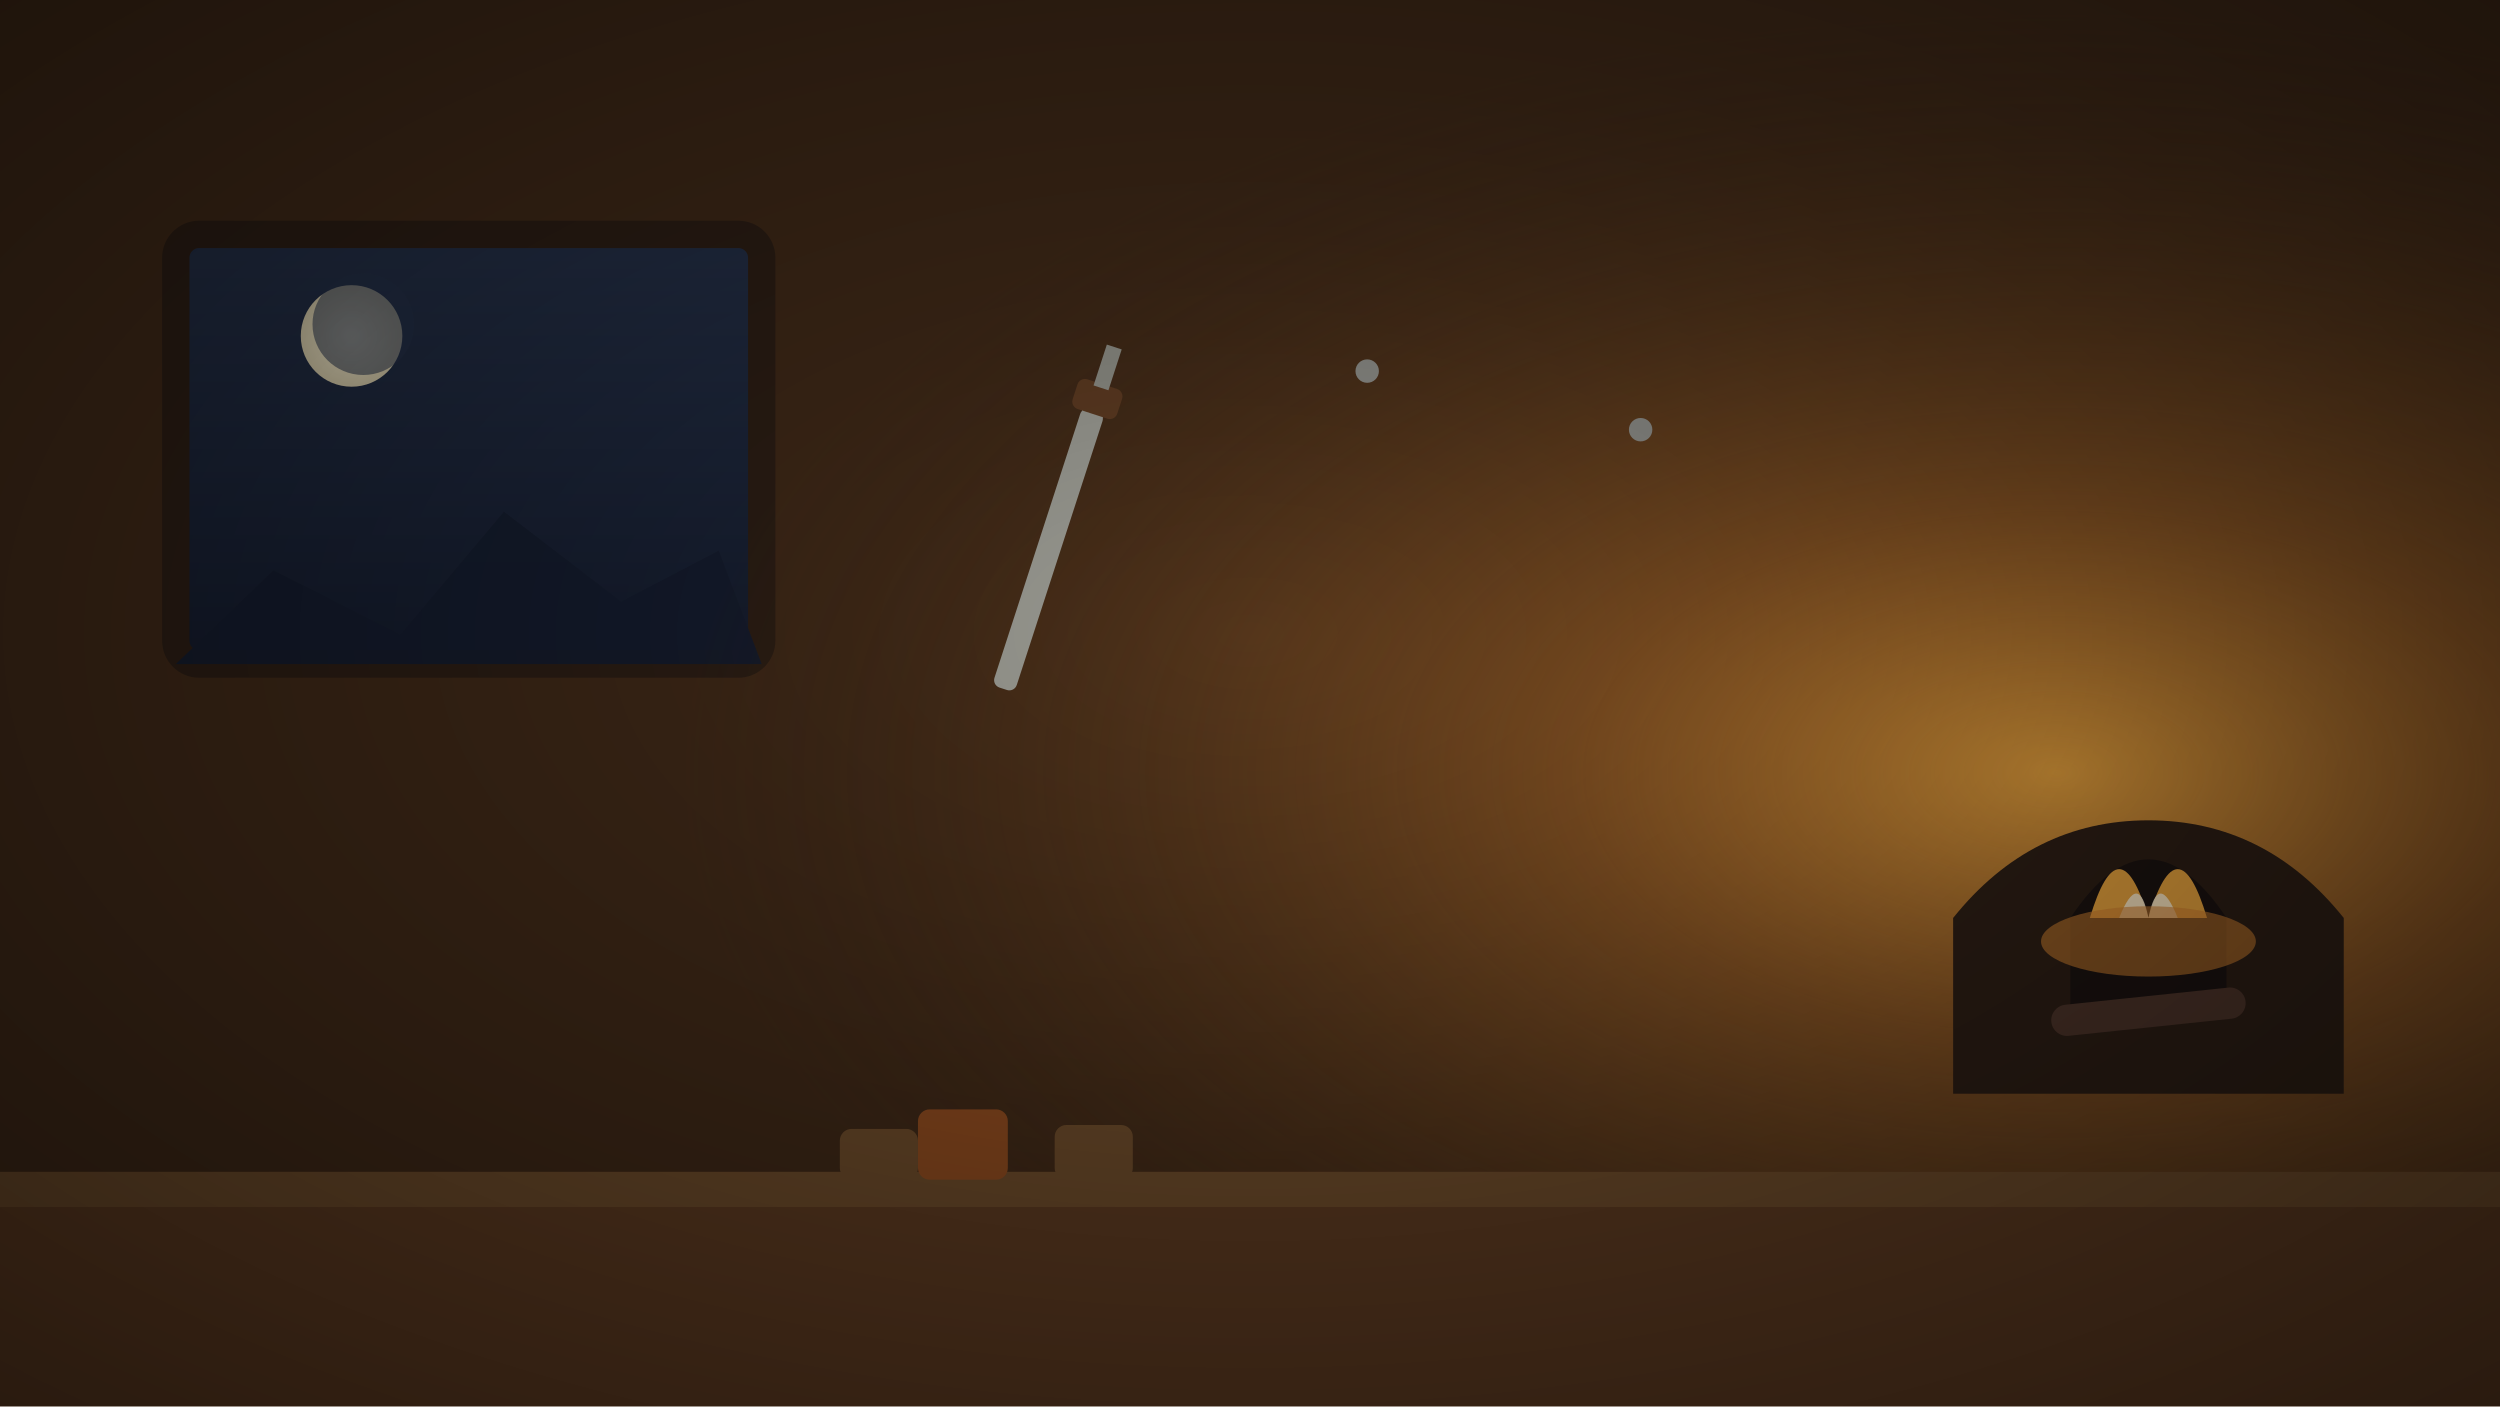
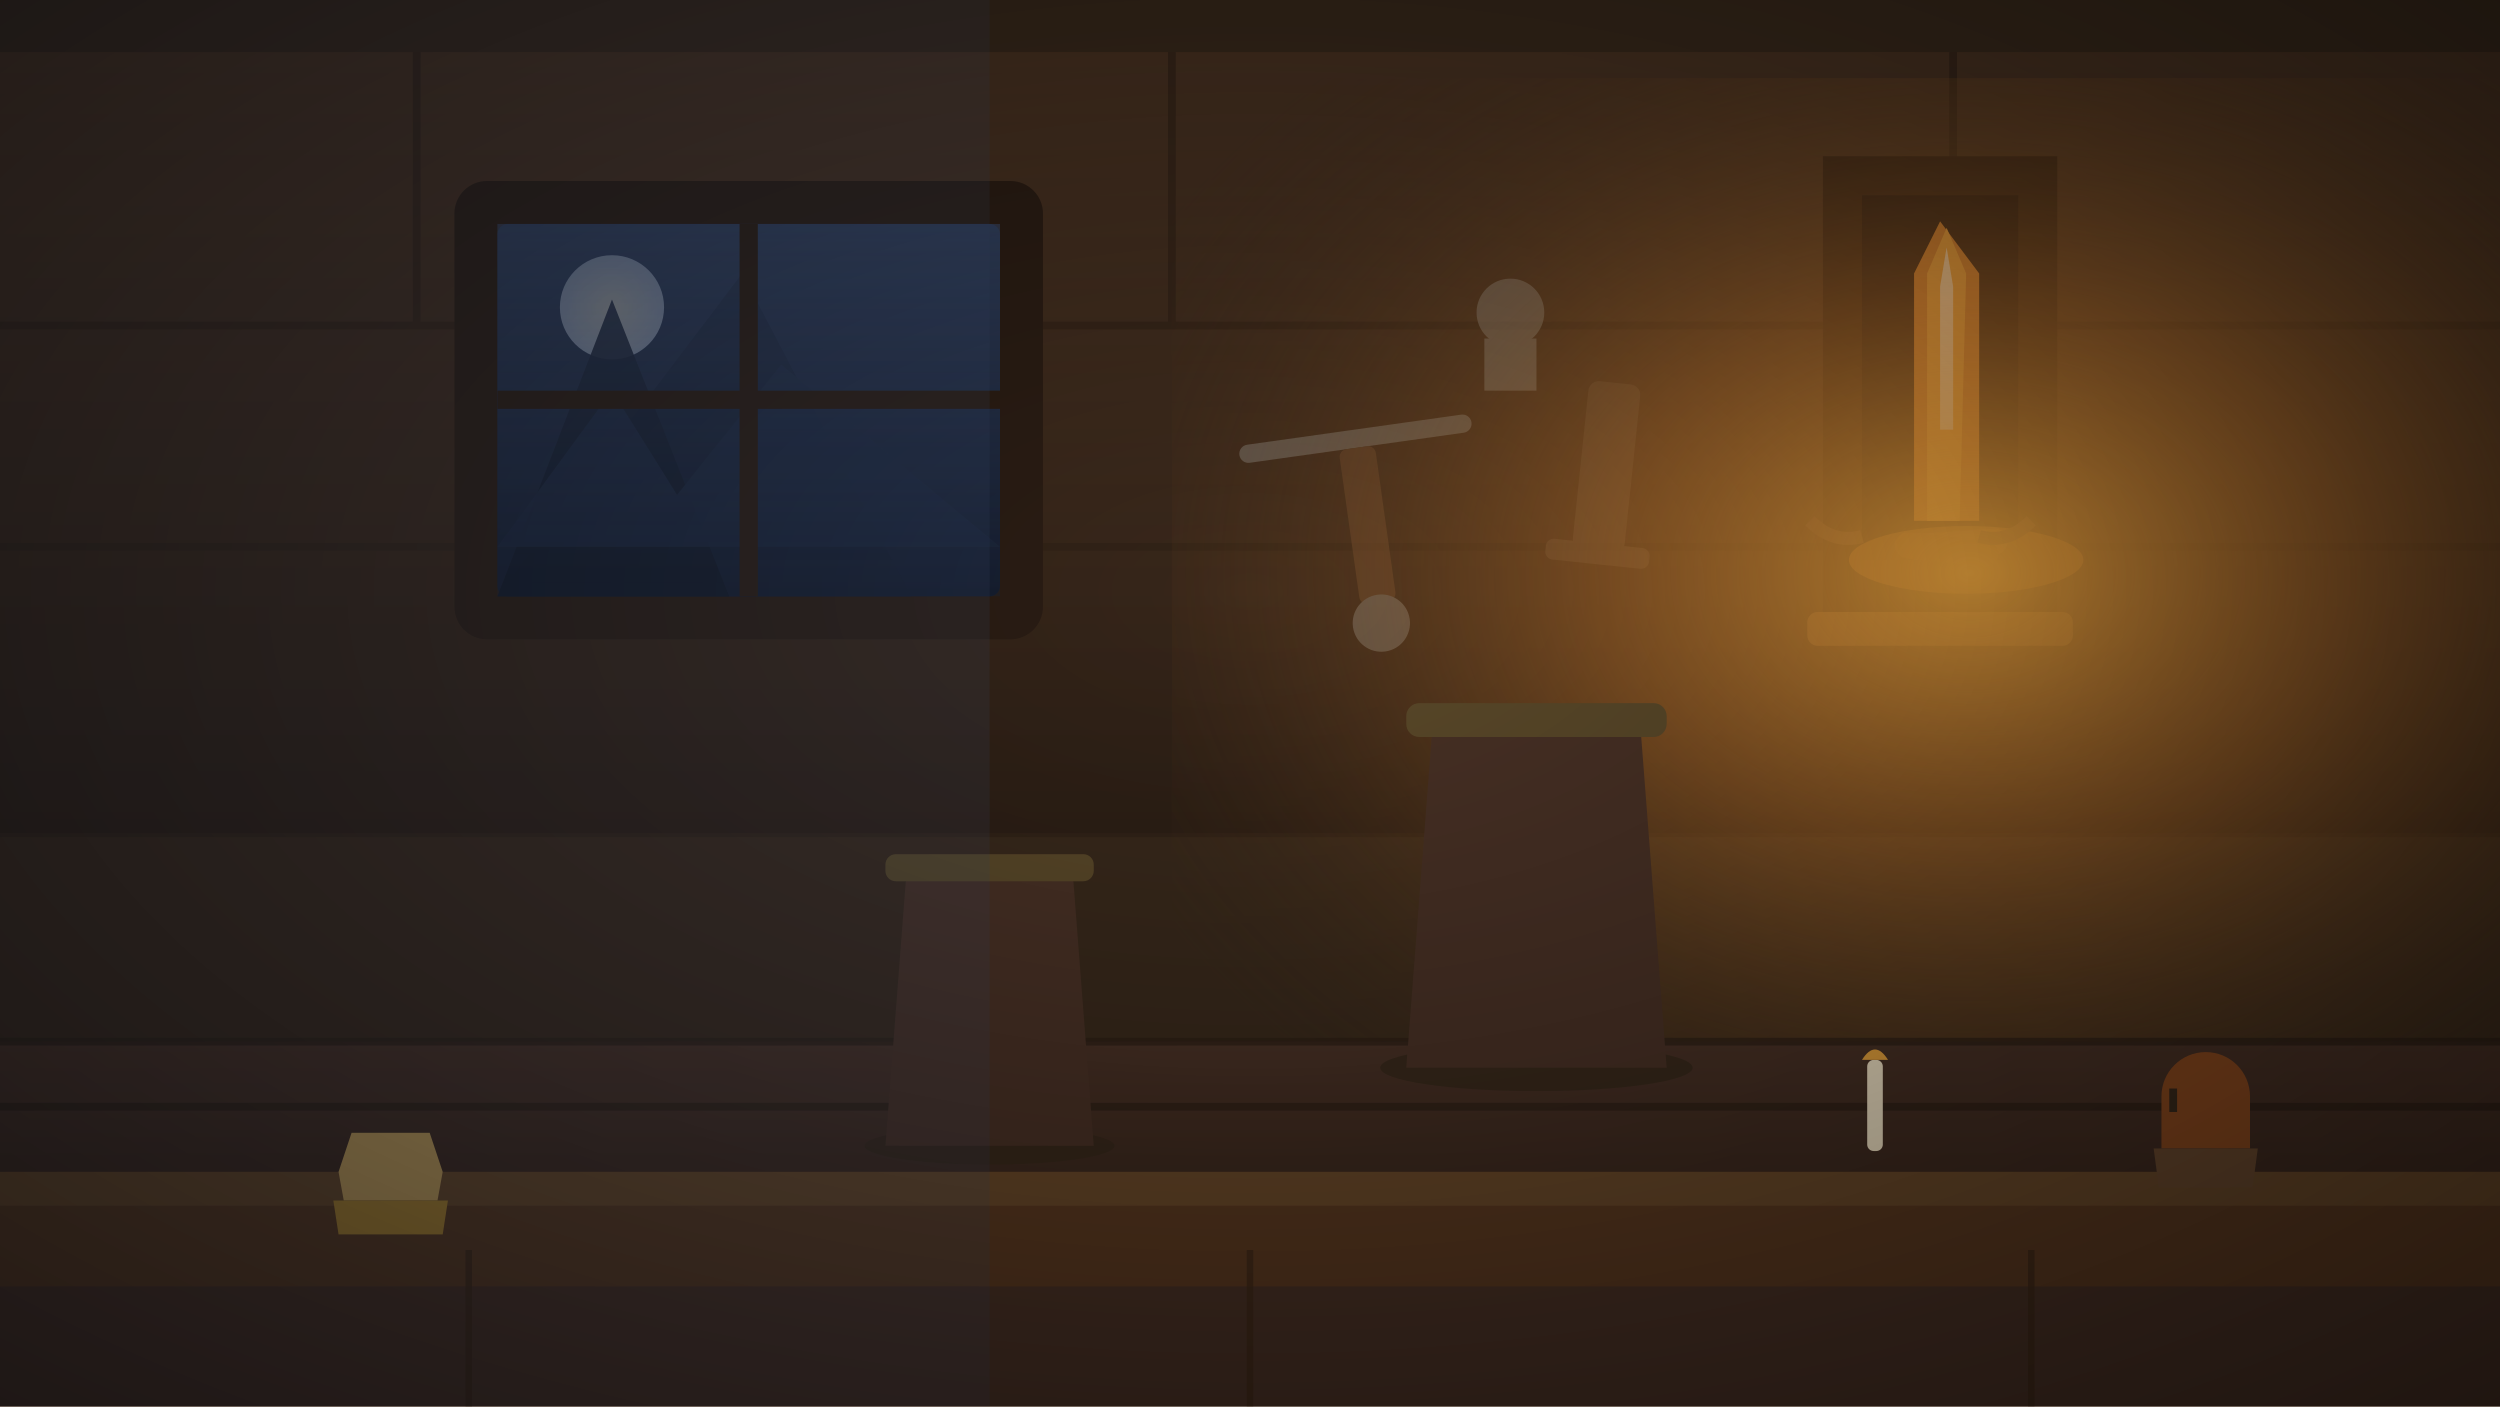
- <svg xmlns="http://www.w3.org/2000/svg" width="1280" height="720" viewBox="0 0 1280 720">
+ <svg xmlns="http://www.w3.org/2000/svg" width="1920" height="1080" viewBox="0 0 1920 1080">
  <defs>
-     <linearGradient id="night" x1="0" y1="0" x2="0" y2="1">
+     <linearGradient id="roomwall" x1="0" y1="0" x2="0" y2="1">
+       <stop offset="0%" stop-color="#4A3322" />
+       <stop offset="100%" stop-color="#2E2016" />
+     </linearGradient>
+     <linearGradient id="floor" x1="0" y1="0" x2="0" y2="1">
+       <stop offset="0%" stop-color="#4A3226" />
+       <stop offset="100%" stop-color="#2B1D14" />
+     </linearGradient>
+     <linearGradient id="nightglass" x1="0" y1="0" x2="0" y2="1">
      <stop offset="0%" stop-color="#232E45" />
      <stop offset="100%" stop-color="#141B2C" />
    </linearGradient>
+     <radialGradient id="fireglow" cx="0.6" cy="0.5" r="0.7">
+       <stop offset="0%" stop-color="#E8A33D" stop-opacity="0.95" />
+       <stop offset="40%" stop-color="#C97B2D" stop-opacity="0.5" />
+       <stop offset="100%" stop-color="#3E2817" stop-opacity="0" />
+     </radialGradient>
    <radialGradient id="moon" cx="0.5" cy="0.5" r="0.5">
      <stop offset="0%" stop-color="#E8E0C5" />
-       <stop offset="100%" stop-color="#C9BFA0" />
+       <stop offset="100%" stop-color="#B8C2D0" />
    </radialGradient>
-     <radialGradient id="fire" cx="0.82" cy="0.55" r="0.55">
-       <stop offset="0%" stop-color="#E8A33D" stop-opacity="0.9" />
-       <stop offset="35%" stop-color="#C97B2D" stop-opacity="0.45" />
-       <stop offset="100%" stop-color="#3E2817" stop-opacity="0" />
+     <radialGradient id="vig" cx="0.5" cy="0.42" r="0.8">
+       <stop offset="0%" stop-color="#000" stop-opacity="0" />
+       <stop offset="100%" stop-color="#000" stop-opacity="0.6" />
    </radialGradient>
-     <radialGradient id="vig" cx="0.5" cy="0.45" r="0.75">
-       <stop offset="0%" stop-color="#000" stop-opacity="0" />
-       <stop offset="100%" stop-color="#000" stop-opacity="0.55" />
-     </radialGradient>
+     <linearGradient id="glassglow" x1="0" y1="0" x2="0" y2="1">
+       <stop offset="0%" stop-color="#3A4A6B" stop-opacity="0.6" />
+       <stop offset="100%" stop-color="#1A2438" stop-opacity="0.35" />
+     </linearGradient>
  </defs>
-   <rect width="1280" height="720" fill="#3E2817" />
-   <rect x="90" y="120" width="300" height="220" rx="12" fill="url(#night)" />
-   <rect x="90" y="120" width="300" height="220" rx="12" fill="none" stroke="#2B1D14" stroke-width="14" />
-   <circle cx="180" cy="172" r="26" fill="url(#moon)" />
-   <circle cx="186" cy="166" r="26" fill="#232E45" opacity="0.55" />
-   <path d="M90 340 L140 292 L205 325 L258 262 L318 308 L368 282 L390 340 Z" fill="#141B2C" opacity="0.92" />
-   <rect width="1280" height="720" fill="url(#fire)" />
-   <path d="M1000 470 Q1040 420 1100 420 Q1160 420 1200 470 L1200 560 L1000 560 Z" fill="#2B1D14" />
-   <path d="M1060 470 Q1080 440 1100 440 Q1120 440 1140 470 L1140 520 L1060 520 Z" fill="#1A1210" />
-   <path d="M1070 470 Q1085 420 1100 470 Q1115 420 1130 470 Z" fill="#E8A33D" opacity="0.95" />
-   <path d="M1085 470 Q1095 445 1100 470 Q1105 445 1115 470 Z" fill="#F2E3C5" opacity="0.9" />
-   <ellipse cx="1100" cy="482" rx="55" ry="18" fill="#C97B2D" opacity="0.6" />
-   <rect x="1050" y="510" width="100" height="16" rx="8" fill="#4A3228" transform="rotate(-6 1100 518)" />
-   <circle cx="560" cy="210" r="6" fill="#8A8A85" />
-   <circle cx="700" cy="190" r="6" fill="#8A8A85" />
-   <circle cx="840" cy="220" r="6" fill="#8A8A85" />
-   <g transform="translate(560 210) rotate(18)">
-     <rect x="-6" y="0" width="12" height="150" rx="4" fill="#9A9A92" />
-     <rect x="-12" y="-14" width="24" height="16" rx="4" fill="#5C3A21" />
-     <rect x="-4" y="-34" width="8" height="22" fill="#8C8C84" />
+   <rect width="1920" height="1080" fill="#3A2A1C" />
+   <rect y="40" width="1920" height="600" fill="url(#roomwall)" />
+   <rect y="640" width="1920" height="160" fill="#3A2A1C" />
+   <g stroke="#2E2016" stroke-width="6" opacity="0.6">
+     <line x1="0" y1="250" x2="1920" y2="250" />
+     <line x1="0" y1="640" x2="1920" y2="640" />
+     <line x1="0" y1="420" x2="1920" y2="420" />
+     <line x1="320" y1="40" x2="320" y2="250" />
+     <line x1="900" y1="40" x2="900" y2="250" />
+     <line x1="1500" y1="40" x2="1500" y2="250" />
  </g>
-   <rect x="0" y="600" width="1280" height="120" fill="#5C3A21" />
-   <rect x="0" y="600" width="1280" height="18" fill="#6B4A2A" />
-   <rect x="470" y="568" width="46" height="36" rx="6" fill="#8C4A1F" />
-   <rect x="540" y="576" width="40" height="28" rx="6" fill="#6B4A2A" />
-   <rect x="430" y="578" width="40" height="26" rx="6" fill="#6B4A2A" />
-   <rect width="1280" height="720" fill="url(#vig)" />
+   <g>
+     <rect x="360" y="150" width="430" height="330" rx="14" fill="#2B1D14" />
+     <rect x="382" y="172" width="386" height="286" rx="8" fill="url(#nightglass)" />
+     <circle cx="470" cy="236" r="40" fill="url(#moon)" />
+     <path d="M382 458 L570 210 L700 458 Z" fill="#141B2C" opacity="0.8" />
+     <path d="M382 458 L470 230 L560 458 Z" fill="#10141F" opacity="0.9" />
+     <path d="M382 420 L470 300 L520 380 L600 280 L768 420 Z" fill="#1A2438" opacity="0.9" />
+     <rect x="382" y="172" width="386" height="286" fill="url(#glassglow)" />
+     <rect x="568" y="172" width="14" height="286" fill="#2B1D14" />
+     <rect x="382" y="300" width="386" height="14" fill="#2B1D14" />
+     <rect x="360" y="150" width="430" height="330" rx="14" fill="none" stroke="#2B1D14" stroke-width="22" />
+   </g>
+   <g>
+     <path d="M1400 120 L1580 120 L1580 470 L1400 470 Z" fill="#2B1D14" />
+     <path d="M1430 150 L1550 150 L1550 430 L1430 430 Z" fill="#1A1210" />
+     <path d="M1470 210 L1490 170 L1520 210 L1520 400 L1470 400 Z" fill="#C97B2D" />
+     <path d="M1480 210 L1495 175 L1510 210 L1505 400 L1480 400 Z" fill="#E8A33D" />
+     <path d="M1490 220 L1495 190 L1500 220 L1500 330 L1490 330 Z" fill="#F2E3C5" opacity="0.95" />
+     <rect x="1462" y="408" width="80" height="20" rx="10" fill="#4A3226" transform="rotate(-4 1502 418)" />
+     <rect x="1455" y="412" width="80" height="20" rx="10" fill="#3E2817" transform="rotate(6 1495 422)" />
+     <ellipse cx="1510" cy="430" rx="90" ry="26" fill="#C97B2D" opacity="0.5" />
+     <rect x="1388" y="470" width="204" height="26" rx="8" fill="#6B4A2A" />
+     <path d="M1390 400 q18 18 40 12" stroke="#4A3226" stroke-width="10" fill="none" />
+     <path d="M1560 400 q-18 18 -40 12" stroke="#4A3226" stroke-width="10" fill="none" />
+   </g>
+   <g opacity="0.5">
+     <g transform="translate(1040 330) rotate(-8)">
+       <rect x="-90" y="0" width="180" height="14" rx="7" fill="#8A8A85" />
+       <rect x="-14" y="14" width="28" height="120" rx="6" fill="#6B4A2F" />
+       <circle cx="0" cy="150" r="22" fill="#8A8A85" />
+     </g>
+     <g transform="translate(1240 300) rotate(6)">
+       <rect x="-20" y="-6" width="40" height="130" rx="8" fill="#5C4A3A" />
+       <rect x="-40" y="118" width="80" height="16" rx="6" fill="#5C4A3A" />
+     </g>
+     <circle cx="1160" cy="240" r="26" fill="#8A8A85" />
+     <path d="M1140 260 L1180 260 L1180 300 L1140 300 Z" fill="#8A8A85" />
+   </g>
+   <rect x="900" y="60" width="1020" height="760" fill="url(#fireglow)" />
+   <rect y="800" width="1920" height="280" fill="url(#floor)" />
+   <g stroke="#2E2016" stroke-width="6" opacity="0.7">
+     <line x1="0" y1="800" x2="1920" y2="800" />
+     <line x1="0" y1="850" x2="1920" y2="850" />
+     <line x1="0" y1="920" x2="1920" y2="920" />
+     <line x1="0" y1="1000" x2="1920" y2="1000" />
+   </g>
+   <g>
+     <ellipse cx="1180" cy="820" rx="120" ry="18" fill="#3A2A1C" />
+     <path d="M1080 820 L1100 560 L1260 560 L1280 820 Z" fill="#4A3226" />
+     <rect x="1080" y="540" width="200" height="26" rx="10" fill="#5C4A2A" />
+   </g>
+   <g transform="translate(760 880) scale(0.8)">
+     <ellipse cx="0" cy="0" rx="120" ry="18" fill="#3A2A1C" />
+     <path d="M-100 0 L-80 -260 L80 -260 L100 0 Z" fill="#4A3226" />
+     <rect x="-100" y="-280" width="200" height="26" rx="10" fill="#5C4A2A" />
+   </g>
+   <rect x="0" y="900" width="1920" height="180" fill="#5C3A21" />
+   <rect x="0" y="900" width="1920" height="26" fill="#6B4A2A" />
+   <rect x="0" y="988" width="1920" height="92" fill="#4A3226" />
+   <g stroke="#3E2817" stroke-width="5" opacity="0.7">
+     <line x1="360" y1="960" x2="360" y2="1080" />
+     <line x1="960" y1="960" x2="960" y2="1080" />
+     <line x1="1560" y1="960" x2="1560" y2="1080" />
+   </g>
+   <g transform="translate(300 870)">
+     <path d="M-40 30 L-30 0 L30 0 L40 30 L36 52 L-36 52 Z" fill="#C9A35C" />
+     <path d="M-44 52 L44 52 L40 78 L-40 78 Z" fill="#B0862F" />
+   </g>
+   <g transform="translate(1660, 852)">
+     <path d="M0 30 L0 -10 a34 34 0 0 1 68 0 L68 30 Z" fill="#8C4A1F" />
+     <path d="M-6 30 L74 30 L70 60 L-2 60 Z" fill="#6B4A2F" />
+     <rect x="6" y="-16" width="6" height="18" fill="#3A2A1C" />
+   </g>
+   <g transform="translate(1440, 884)">
+     <rect x="-6" y="-70" width="12" height="70" rx="5" fill="#F2E3C5" />
+     <path d="M-10 -70 Q0 -86 10 -70 Z" fill="#E8A33D" />
+   </g>
+   <rect x="0" y="0" width="760" height="1080" fill="#3A4A6B" opacity="0.18" />
+   <rect width="1920" height="1080" fill="url(#vig)" />
</svg>
